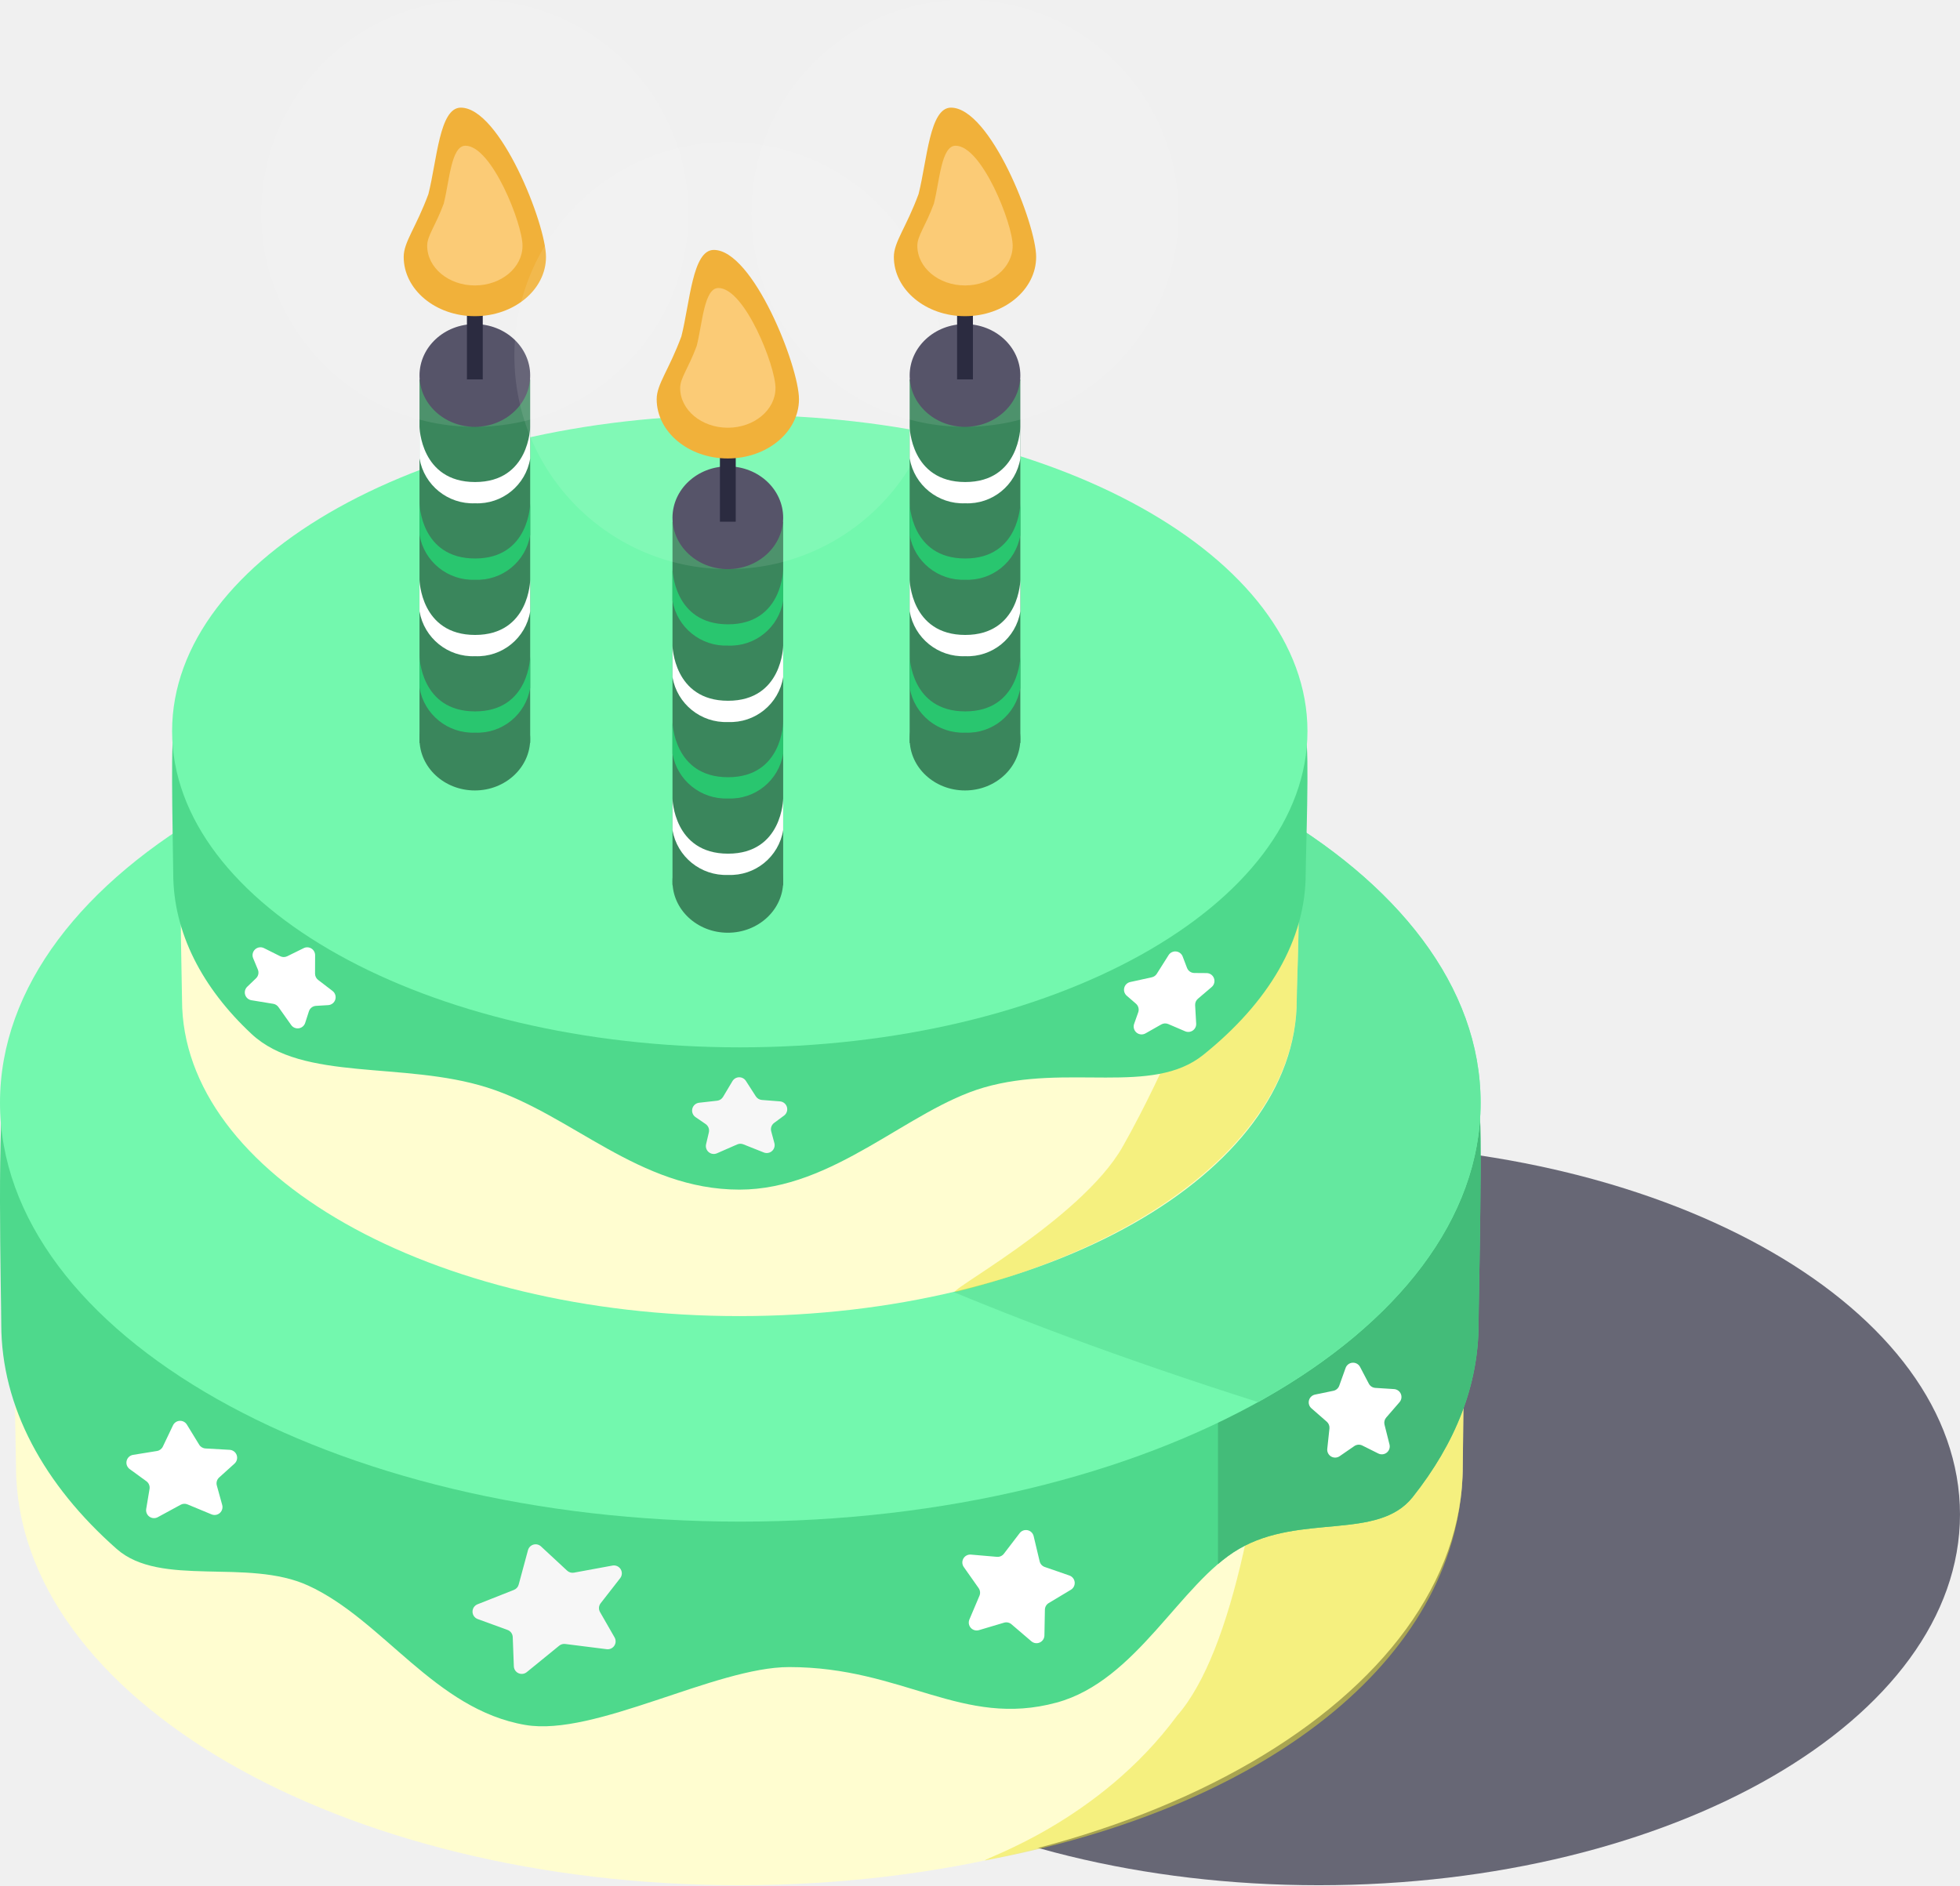
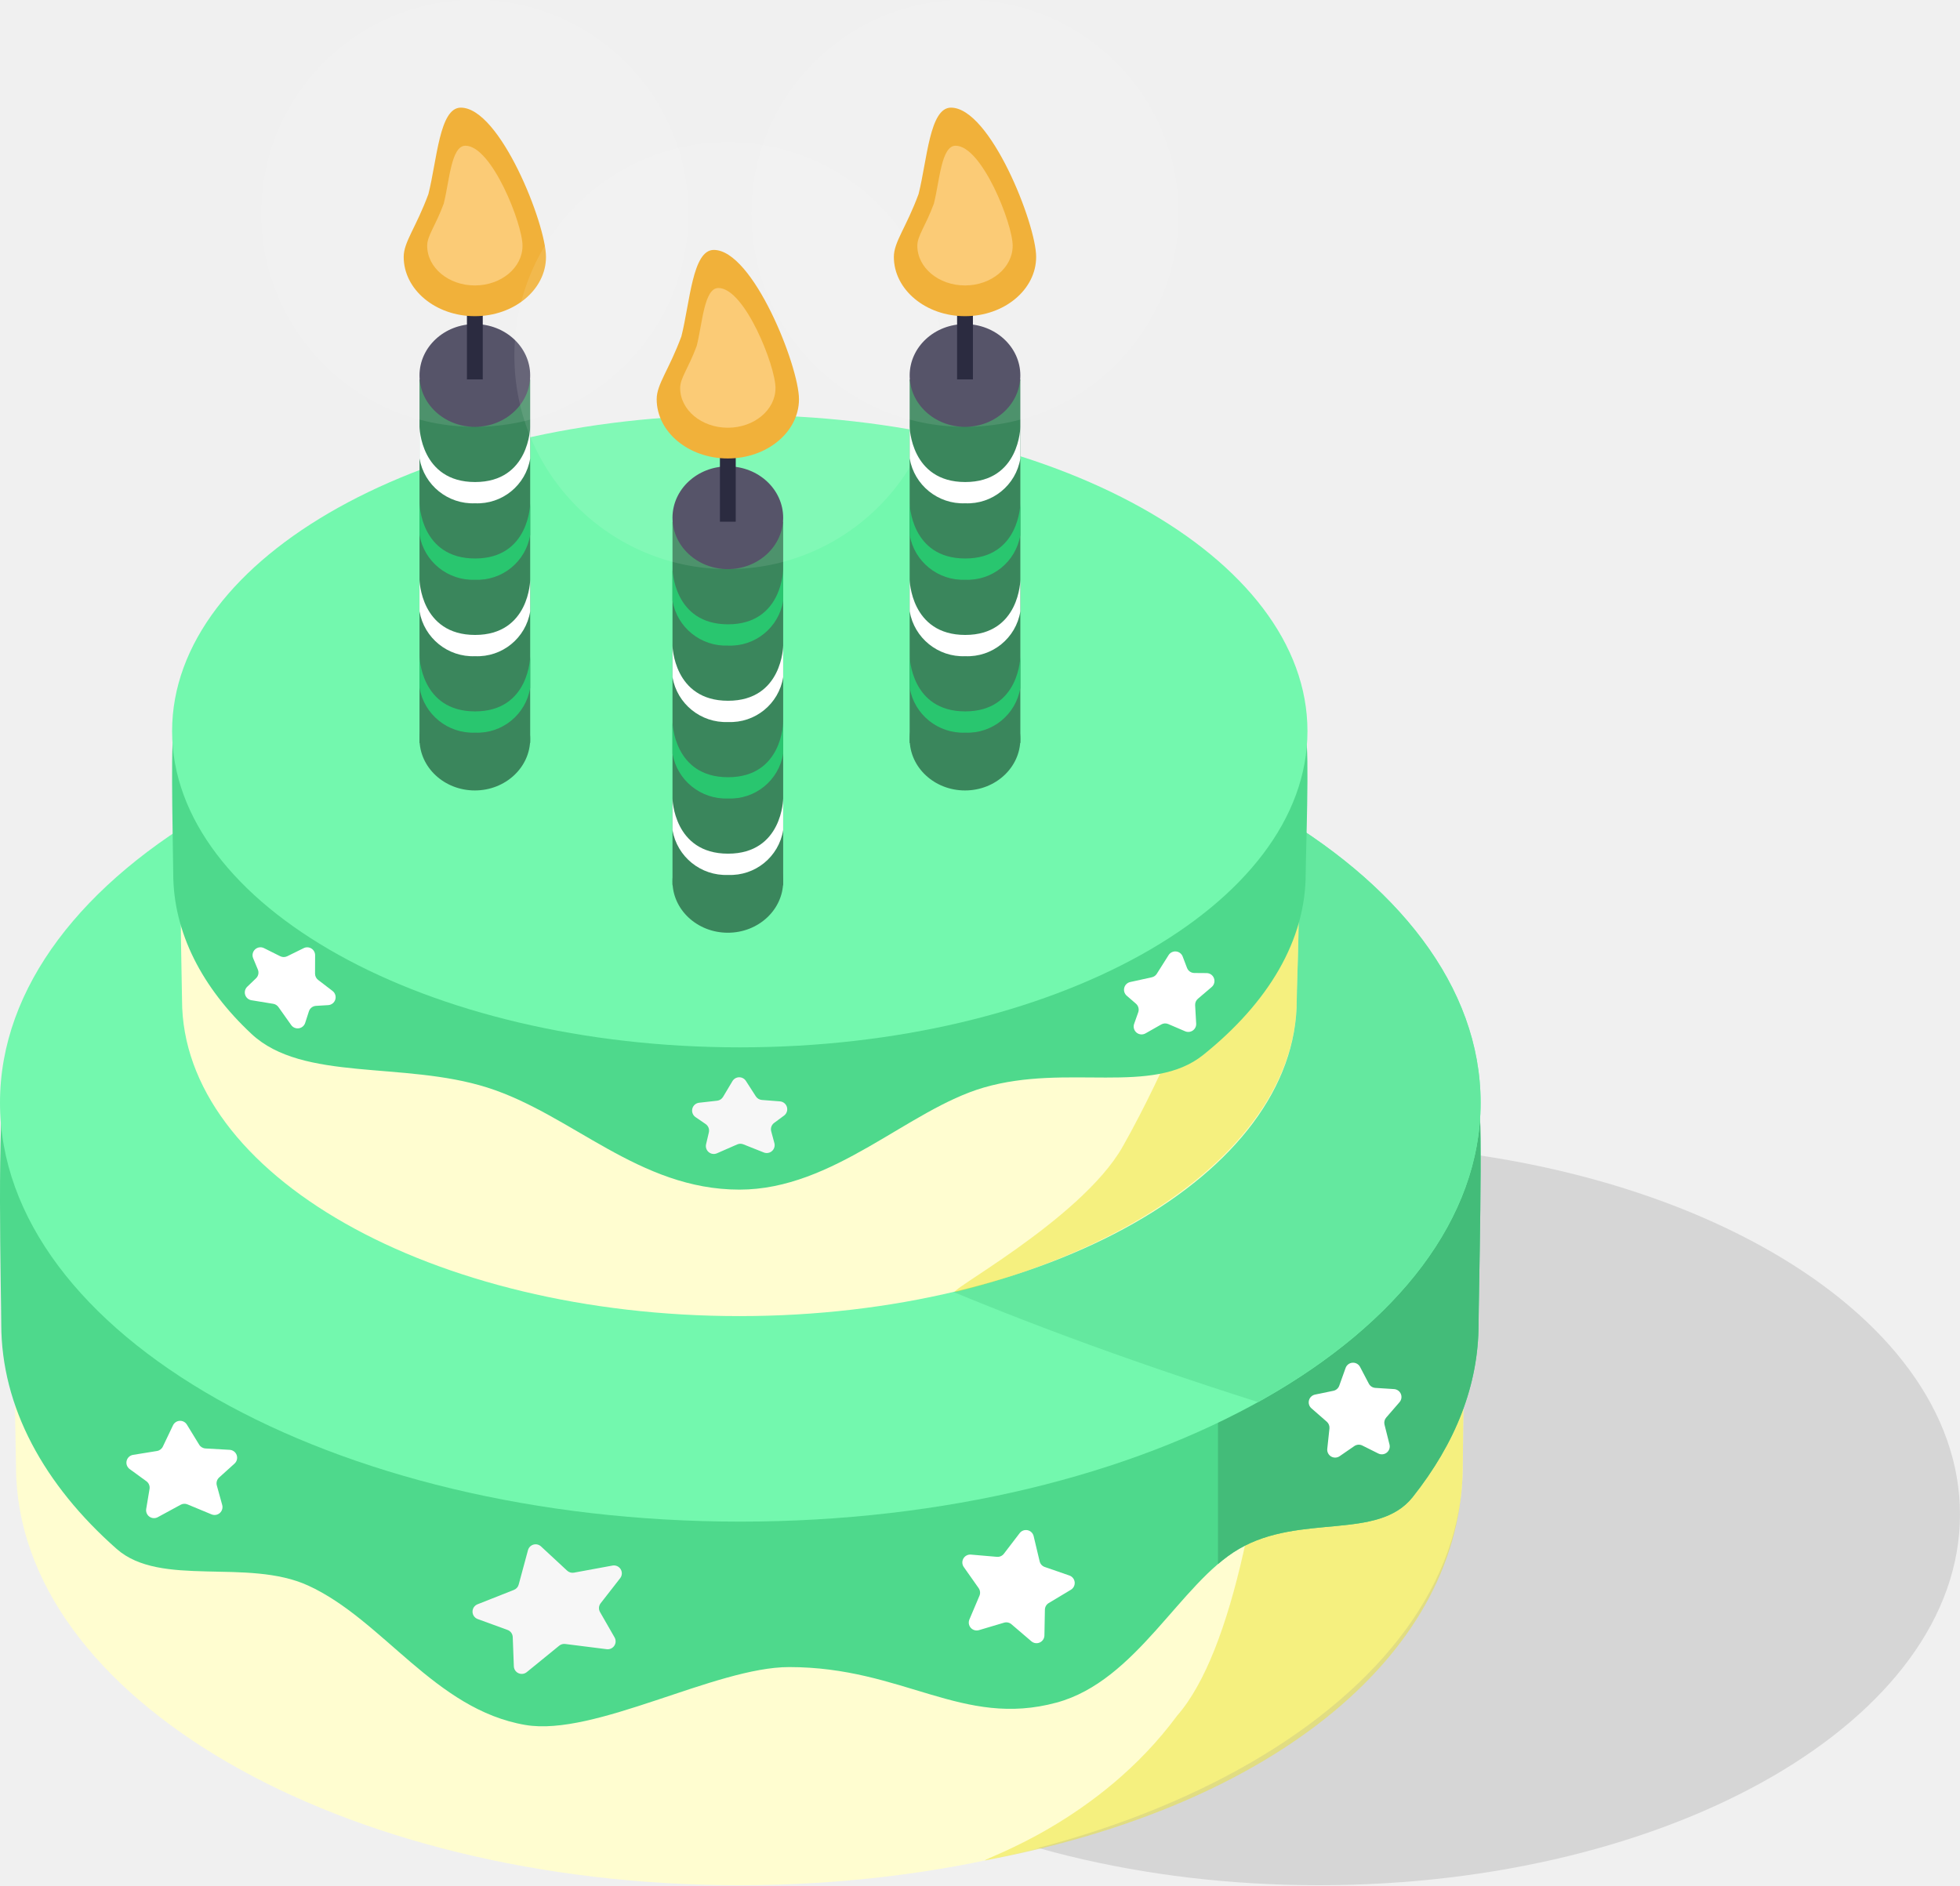
<svg xmlns="http://www.w3.org/2000/svg" id="Birthday_Cake" data-name="Birthday Cake" width="247.92" height="238.5" viewBox="0 0 247.92 238.5">
  <defs>
    <clipPath id="clip-path">
      <rect id="Rectangle_740" data-name="Rectangle 740" width="35" height="78" fill="#c548af" />
    </clipPath>
  </defs>
-   <ellipse id="Ellipse_288" data-name="Ellipse 288" cx="81.113" cy="46.909" rx="81.113" ry="46.909" transform="translate(85.693 144.682)" fill="rgba(20,20,43,0.62)" />
+   <ellipse id="Ellipse_288" data-name="Ellipse 288" cx="81.113" cy="46.909" rx="81.113" ry="46.909" transform="translate(85.693 144.682)" fill="#999999" fill-opacity="0.3" />
  <path id="Path_4223" data-name="Path 4223" d="M91.5,0c47.4,0,86.8,9.158,91.5,36.176.262,1.5,0,15.009,0,16.824,0,29.271-40.966,53-91.5,53S0,82.271,0,53c0-1.932-.4-14.684,0-16.824C4.873,9.855,44.3,0,91.5,0Z" transform="translate(2.025 132.5)" fill="#fffdd0" />
  <path id="Path_4226" data-name="Path 4226" d="M161.645-21.465s16.594,30.56,21.287,57.521c.261,1.493,0,14.978,0,16.789,0,23.514-23.51,43.094-60.443,50.021-.183-.248,14.382-4.853,24.314-18.318C161.127,68.2,161.707-1,161.645-21.465Z" transform="translate(2.093 132.5)" fill="rgba(237,229,47,0.5)" />
  <path id="Path_4222" data-name="Path 4222" d="M93.434,0c46.956,0,86.743-1.357,93.43,24.521.582,2.248,0,25.844,0,28.479,0,7.714-2.9,15.042-8.337,21.9-4.393,5.55-14.189,2.027-21.971,6.554-7.436,4.328-12.914,16.678-23.057,19.437-11.935,3.246-19.39-4.489-33.838-4.489-9.346,0-24.6,8.817-33.358,7.324-11.481-1.957-18-13.305-27.492-17.64-7.658-3.5-18.652.279-24.213-4.631C5.425,73.357,0,63.538,0,53,0,49.663-.6,25.582.529,22.134,8.516-2.189,47.716,0,93.434,0Z" transform="translate(0.159 114.5)" fill="#4ed98c" />
  <g id="Mask_Group_16" data-name="Mask Group 16" transform="translate(154.063 140)" clip-path="url(#clip-path)">
    <path id="Path_4229" data-name="Path 4229" d="M93.434,0c46.956,0,86.743-1.357,93.43,24.521.582,2.248,0,25.844,0,28.479,0,7.714-2.9,15.042-8.337,21.9-4.393,5.55-14.189,2.027-21.971,6.554-7.436,4.328-12.914,16.678-23.057,19.437-11.935,3.246-19.39-4.489-33.838-4.489-9.346,0-24.6,8.817-33.358,7.324-11.481-1.957-18-13.305-27.492-17.64-7.658-3.5-18.652.279-24.213-4.631C5.425,73.357,0,63.538,0,53,0,49.663-.6,25.582.529,22.134,8.516-2.189,47.716,0,93.434,0Z" transform="translate(-153.904 -25.5)" fill="#43bc79" />
  </g>
  <ellipse id="Ellipse_281" data-name="Ellipse 281" cx="93.641" cy="53" rx="93.641" ry="53" transform="translate(0 86.5)" fill="#73f8ae" />
  <path id="Path_4228" data-name="Path 4228" d="M93.641,0c51.717,0,93.641,23.729,93.641,53,0,14.782-10.692,28.15-28.147,37.88C21.052,46.979,41.925,0,93.641,0Z" transform="translate(0 86.5)" fill="#64e89f" />
  <path id="Path_4225" data-name="Path 4225" d="M70.5,0c34.926,0,64.812,5.283,70.5,24.492.557,1.875,0,13.232,0,15.508,0,22.091-31.564,40-70.5,40S0,62.091,0,40c0-1.546-.357-13.735,0-15.508C3.943,4.827,34.289,0,70.5,0Z" transform="translate(23.025 86.5)" fill="#fffdd0" />
  <path id="Path_4227" data-name="Path 4227" d="M141,24.492c.557,1.875,0,13.232,0,15.508,0,16.37-17.891,30.655-42.962,36.909-2.67.666,15.618-8.936,20.945-18.345C130.086,38.958,137.115,11.372,141,24.492Z" transform="translate(23.025 86.5)" fill="rgba(237,229,47,0.5)" />
  <path id="Path_4224" data-name="Path 4224" d="M71.625,0c35.759,0,66.193,3.287,71.622,22.666.5,1.783,0,15.213,0,17.334,0,8.461-4.7,16.308-12.944,22.942-6.5,5.233-17.166,1.066-27.765,4.14C92.951,69.864,83.559,80,71.625,80c-12.759,0-21.218-9.537-31.911-12.918-10.616-3.356-23.307-.7-29.81-6.777C3.687,54.5,0,47.489,0,40c0-1.458-.326-15.644,0-17.334C3.8,2.876,34.679,0,71.625,0Z" transform="translate(21.912 70.5)" fill="#4ed98c" />
  <ellipse id="Ellipse_283" data-name="Ellipse 283" cx="71.806" cy="40" rx="71.806" ry="40" transform="translate(21.769 52.5)" fill="#73f8ae" />
  <path id="Polygon_12" data-name="Polygon 12" d="M7.621,1.62a1,1,0,0,1,1.758,0L10.8,4.239a1,1,0,0,0,.771.517l3.046.332a1,1,0,0,1,.522,1.77L13.105,8.511a1,1,0,0,0-.346.992l.552,2.5A1,1,0,0,1,11.9,13.119L8.93,11.7a1,1,0,0,0-.861,0L5.1,13.119A1,1,0,0,1,3.689,12l.552-2.5a1,1,0,0,0-.346-.992L1.861,6.859a1,1,0,0,1,.522-1.77l3.046-.332A1,1,0,0,0,6.2,4.239Z" transform="matrix(0.999, -0.052, 0.052, 0.999, 14.185, 179.096)" fill="#fff" />
  <path id="Polygon_13" data-name="Polygon 13" d="M10.644,1.416a1,1,0,0,1,1.712,0l2.335,3.862a1,1,0,0,0,.759.478l4.936.482a1,1,0,0,1,.492,1.8l-3.252,2.37a1,1,0,0,0-.382,1.047l.885,3.594a1,1,0,0,1-1.364,1.159l-4.87-2.084a1,1,0,0,0-.787,0l-4.87,2.084a1,1,0,0,1-1.364-1.159l.885-3.594a1,1,0,0,0-.382-1.047L2.124,8.041a1,1,0,0,1,.492-1.8l4.936-.482a1,1,0,0,0,.759-.478Z" transform="translate(56.163 197.682) rotate(-16)" fill="#f7f7f7" />
  <path id="Polygon_16" data-name="Polygon 16" d="M6.931,1.375a1,1,0,0,1,1.7,0L9.855,3.351a1,1,0,0,0,.755.469l2.284.218a1,1,0,0,1,.485,1.81l-1.264.9a1,1,0,0,0-.39,1.059L12.1,9.3a1,1,0,0,1-1.355,1.167L8.168,9.391a1,1,0,0,0-.771,0L4.816,10.47A1,1,0,0,1,3.461,9.3l.377-1.494a1,1,0,0,0-.39-1.059l-1.264-.9a1,1,0,0,1,.485-1.81l2.284-.218a1,1,0,0,0,.755-.469Z" transform="translate(33.268 115.109) rotate(32)" fill="#fff" />
  <path id="Polygon_17" data-name="Polygon 17" d="M6.931,1.375a1,1,0,0,1,1.7,0L9.855,3.351a1,1,0,0,0,.755.469l2.284.218a1,1,0,0,1,.485,1.81l-1.264.9a1,1,0,0,0-.39,1.059L12.1,9.3a1,1,0,0,1-1.355,1.167L8.168,9.391a1,1,0,0,0-.771,0L4.816,10.47A1,1,0,0,1,3.461,9.3l.377-1.494a1,1,0,0,0-.39-1.059l-1.264-.9a1,1,0,0,1,.485-1.81l2.284-.218a1,1,0,0,0,.755-.469Z" transform="matrix(1, -0.017, 0.017, 1, 85.693, 135.516)" fill="#f7f7f7" />
  <path id="Polygon_18" data-name="Polygon 18" d="M6.931,1.375a1,1,0,0,1,1.7,0L9.855,3.351a1,1,0,0,0,.755.469l2.284.218a1,1,0,0,1,.485,1.81l-1.264.9a1,1,0,0,0-.39,1.059L12.1,9.3a1,1,0,0,1-1.355,1.167L8.168,9.391a1,1,0,0,0-.771,0L4.816,10.47A1,1,0,0,1,3.461,9.3l.377-1.494a1,1,0,0,0-.39-1.059l-1.264-.9a1,1,0,0,1,.485-1.81l2.284-.218a1,1,0,0,0,.755-.469Z" transform="matrix(-0.819, 0.574, -0.574, -0.819, 157.77, 126.641)" fill="#fff" />
  <path id="Polygon_14" data-name="Polygon 14" d="M7.6,1.9A1,1,0,0,1,9.4,1.9l1.411,2.973a1,1,0,0,0,.78.563l3.275.407a1,1,0,0,1,.557,1.725L13.033,9.794a1,1,0,0,0-.3.923l.619,3.2a1,1,0,0,1-1.46,1.068L8.978,13.4a1,1,0,0,0-.957,0L5.11,14.985a1,1,0,0,1-1.46-1.068l.619-3.2a1,1,0,0,0-.3-.923L1.573,7.572A1,1,0,0,1,2.13,5.846l3.275-.407a1,1,0,0,0,.78-.563Z" transform="matrix(0.978, 0.208, -0.208, 0.978, 121.945, 190.512)" fill="#fff" />
  <path id="Polygon_15" data-name="Polygon 15" d="M6.084,2.09a1,1,0,0,1,1.832,0l.959,2.188a1,1,0,0,0,.782.59l2.348.317a1,1,0,0,1,.576,1.7L10.765,8.707a1,1,0,0,0-.275.881l.454,2.545a1,1,0,0,1-1.493,1.037L7.508,12.023a1,1,0,0,0-1.017,0L4.549,13.169a1,1,0,0,1-1.493-1.037l.454-2.545a1,1,0,0,0-.275-.881L1.419,6.88a1,1,0,0,1,.576-1.7l2.348-.317a1,1,0,0,0,.782-.59Z" transform="matrix(0.998, -0.07, 0.07, 0.998, 163.987, 171.4)" fill="#fff" />
  <g id="Candel" transform="translate(33.063)">
    <g id="Group_2105" data-name="Group 2105" transform="translate(20 41)">
      <rect id="Rectangle_741" data-name="Rectangle 741" width="14" height="46" transform="translate(0 7)" fill="#3a865c" />
      <ellipse id="Ellipse_285" data-name="Ellipse 285" cx="7" cy="6.5" rx="7" ry="6.5" fill="#444159" />
      <ellipse id="Ellipse_286" data-name="Ellipse 286" cx="7" cy="6.5" rx="7" ry="6.5" transform="translate(0 46)" fill="#3a865c" />
    </g>
    <rect id="Rectangle_742" data-name="Rectangle 742" width="2" height="10" transform="translate(26 38)" fill="#14142b" />
    <path id="Path_4230" data-name="Path 4230" d="M7.222-11.383C12.192-11.383,18,3.358,18,7.5S13.971,15,9,15,0,11.642,0,7.5C0,5.607,1.552,3.809,3.127-.452,4.22-4.787,4.523-11.383,7.222-11.383Z" transform="translate(18 25)" fill="#f0a925" />
    <path id="Path_4232" data-name="Path 4232" d="M4.838-11.383c3.33,0,7.22,9.875,7.22,12.65s-2.7,5.024-6.029,5.024S0,4.042,0,1.267C0,0,1.04-1.206,2.095-4.06,2.827-6.964,3.03-11.383,4.838-11.383Z" transform="translate(20.971 29.82)" fill="#fbc567" />
    <circle id="Ellipse_287" data-name="Ellipse 287" cx="27" cy="27" r="27" fill="rgba(255,255,255,0.1)" />
    <path id="Path_4241" data-name="Path 4241" d="M0,0S.123,6.982,7.028,6.982,14,0,14,0V4A6.767,6.767,0,0,1,7.028,9.672,6.852,6.852,0,0,1,0,4Z" transform="translate(20 54)" fill="#fff" />
    <path id="Path_4242" data-name="Path 4242" d="M0,0S.123,6.982,7.028,6.982,14,0,14,0V4A6.767,6.767,0,0,1,7.028,9.672,6.852,6.852,0,0,1,0,4Z" transform="translate(20 63.672)" fill="#29c66f" />
    <path id="Path_4243" data-name="Path 4243" d="M0,0S.123,6.982,7.028,6.982,14,0,14,0V4A6.767,6.767,0,0,1,7.028,9.672,6.852,6.852,0,0,1,0,4Z" transform="translate(20 73.344)" fill="#fff" />
    <path id="Path_4244" data-name="Path 4244" d="M0,0S.123,6.982,7.028,6.982,14,0,14,0V4A6.767,6.767,0,0,1,7.028,9.672,6.852,6.852,0,0,1,0,4Z" transform="translate(20 83.016)" fill="#29c66f" />
  </g>
  <g id="Candel-2" data-name="Candel" transform="translate(65.063 18)">
    <g id="Group_2105-2" data-name="Group 2105" transform="translate(20 41)">
      <rect id="Rectangle_741-2" data-name="Rectangle 741" width="14" height="46" transform="translate(0 7)" fill="#3a865c" />
      <ellipse id="Ellipse_285-2" data-name="Ellipse 285" cx="7" cy="6.5" rx="7" ry="6.5" fill="#444159" />
      <ellipse id="Ellipse_286-2" data-name="Ellipse 286" cx="7" cy="6.5" rx="7" ry="6.5" transform="translate(0 46)" fill="#3a865c" />
    </g>
    <rect id="Rectangle_742-2" data-name="Rectangle 742" width="2" height="10" transform="translate(26 38)" fill="#14142b" />
    <path id="Path_4230-2" data-name="Path 4230" d="M7.222-11.383C12.192-11.383,18,3.358,18,7.5S13.971,15,9,15,0,11.642,0,7.5C0,5.607,1.552,3.809,3.127-.452,4.22-4.787,4.523-11.383,7.222-11.383Z" transform="translate(18 25)" fill="#f0a925" />
    <path id="Path_4232-2" data-name="Path 4232" d="M4.838-11.383c3.33,0,7.22,9.875,7.22,12.65s-2.7,5.024-6.029,5.024S0,4.042,0,1.267C0,0,1.04-1.206,2.095-4.06,2.827-6.964,3.03-11.383,4.838-11.383Z" transform="translate(20.971 29.82)" fill="#fbc567" />
    <circle id="Ellipse_287-2" data-name="Ellipse 287" cx="27" cy="27" r="27" fill="rgba(255,255,255,0.1)" />
    <path id="Path_4233" data-name="Path 4233" d="M0,0S.123,6.982,7.028,6.982,14,0,14,0V4A6.767,6.767,0,0,1,7.028,9.672,6.852,6.852,0,0,1,0,4Z" transform="translate(20 54)" fill="#29c66f" />
    <path id="Path_4234" data-name="Path 4234" d="M0,0S.123,6.982,7.028,6.982,14,0,14,0V4A6.767,6.767,0,0,1,7.028,9.672,6.852,6.852,0,0,1,0,4Z" transform="translate(20 63.672)" fill="#fff" />
    <path id="Path_4235" data-name="Path 4235" d="M0,0S.123,6.982,7.028,6.982,14,0,14,0V4A6.767,6.767,0,0,1,7.028,9.672,6.852,6.852,0,0,1,0,4Z" transform="translate(20 73.344)" fill="#29c66f" />
    <path id="Path_4236" data-name="Path 4236" d="M0,0S.123,6.982,7.028,6.982,14,0,14,0V4A6.767,6.767,0,0,1,7.028,9.672,6.852,6.852,0,0,1,0,4Z" transform="translate(20 83.016)" fill="#fff" />
  </g>
  <g id="Candel-3" data-name="Candel" transform="translate(95.063)">
    <g id="Group_2105-3" data-name="Group 2105" transform="translate(20 41)">
      <rect id="Rectangle_741-3" data-name="Rectangle 741" width="14" height="46" transform="translate(0 7)" fill="#3a865c" />
      <ellipse id="Ellipse_285-3" data-name="Ellipse 285" cx="7" cy="6.5" rx="7" ry="6.5" fill="#444159" />
      <ellipse id="Ellipse_286-3" data-name="Ellipse 286" cx="7" cy="6.5" rx="7" ry="6.5" transform="translate(0 46)" fill="#3a865c" />
    </g>
    <rect id="Rectangle_742-3" data-name="Rectangle 742" width="2" height="10" transform="translate(26 38)" fill="#14142b" />
    <path id="Path_4230-3" data-name="Path 4230" d="M7.222-11.383C12.192-11.383,18,3.358,18,7.5S13.971,15,9,15,0,11.642,0,7.5C0,5.607,1.552,3.809,3.127-.452,4.22-4.787,4.523-11.383,7.222-11.383Z" transform="translate(18 25)" fill="#f0a925" />
    <path id="Path_4232-3" data-name="Path 4232" d="M4.838-11.383c3.33,0,7.22,9.875,7.22,12.65s-2.7,5.024-6.029,5.024S0,4.042,0,1.267C0,0,1.04-1.206,2.095-4.06,2.827-6.964,3.03-11.383,4.838-11.383Z" transform="translate(20.971 29.82)" fill="#fbc567" />
    <circle id="Ellipse_287-3" data-name="Ellipse 287" cx="27" cy="27" r="27" fill="rgba(255,255,255,0.1)" />
    <path id="Path_4237" data-name="Path 4237" d="M0,0S.123,6.982,7.028,6.982,14,0,14,0V4A6.767,6.767,0,0,1,7.028,9.672,6.852,6.852,0,0,1,0,4Z" transform="translate(20 54)" fill="#fff" />
    <path id="Path_4238" data-name="Path 4238" d="M0,0S.123,6.982,7.028,6.982,14,0,14,0V4A6.767,6.767,0,0,1,7.028,9.672,6.852,6.852,0,0,1,0,4Z" transform="translate(20 63.672)" fill="#29c66f" />
    <path id="Path_4239" data-name="Path 4239" d="M0,0S.123,6.982,7.028,6.982,14,0,14,0V4A6.767,6.767,0,0,1,7.028,9.672,6.852,6.852,0,0,1,0,4Z" transform="translate(20 73.344)" fill="#fff" />
    <path id="Path_4240" data-name="Path 4240" d="M0,0S.123,6.982,7.028,6.982,14,0,14,0V4A6.767,6.767,0,0,1,7.028,9.672,6.852,6.852,0,0,1,0,4Z" transform="translate(20 83.016)" fill="#29c66f" />
  </g>
</svg>
